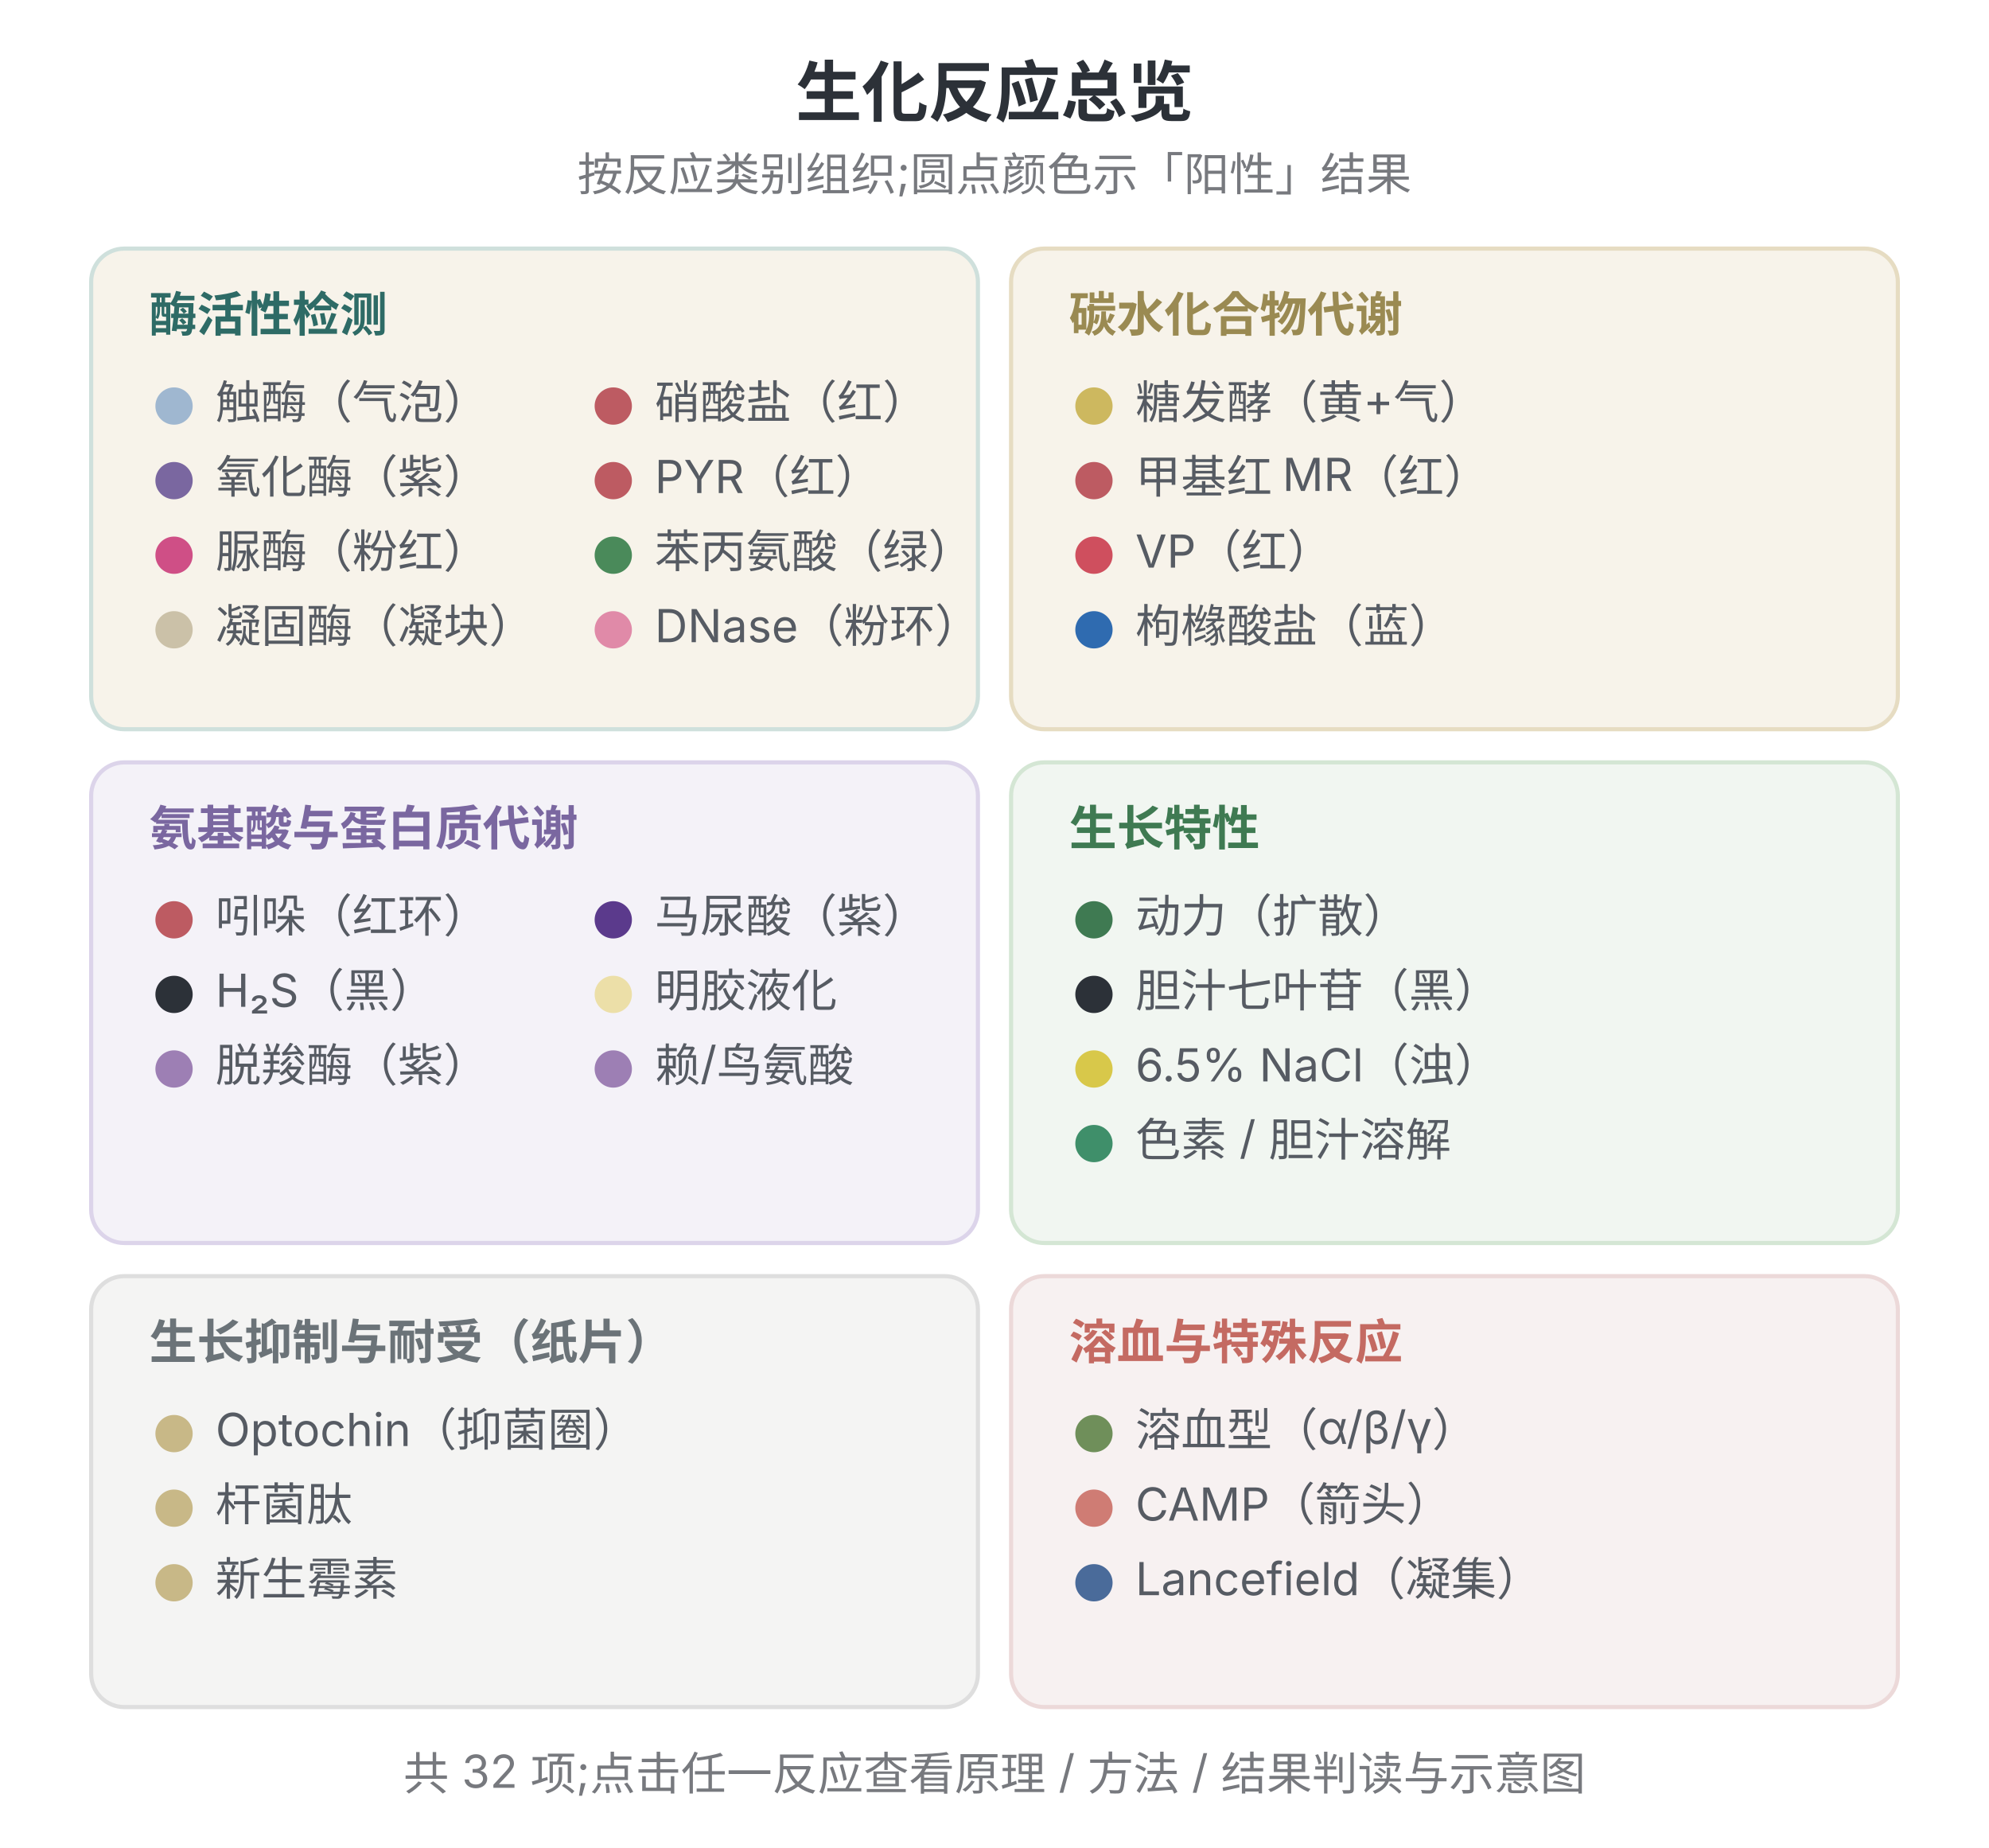
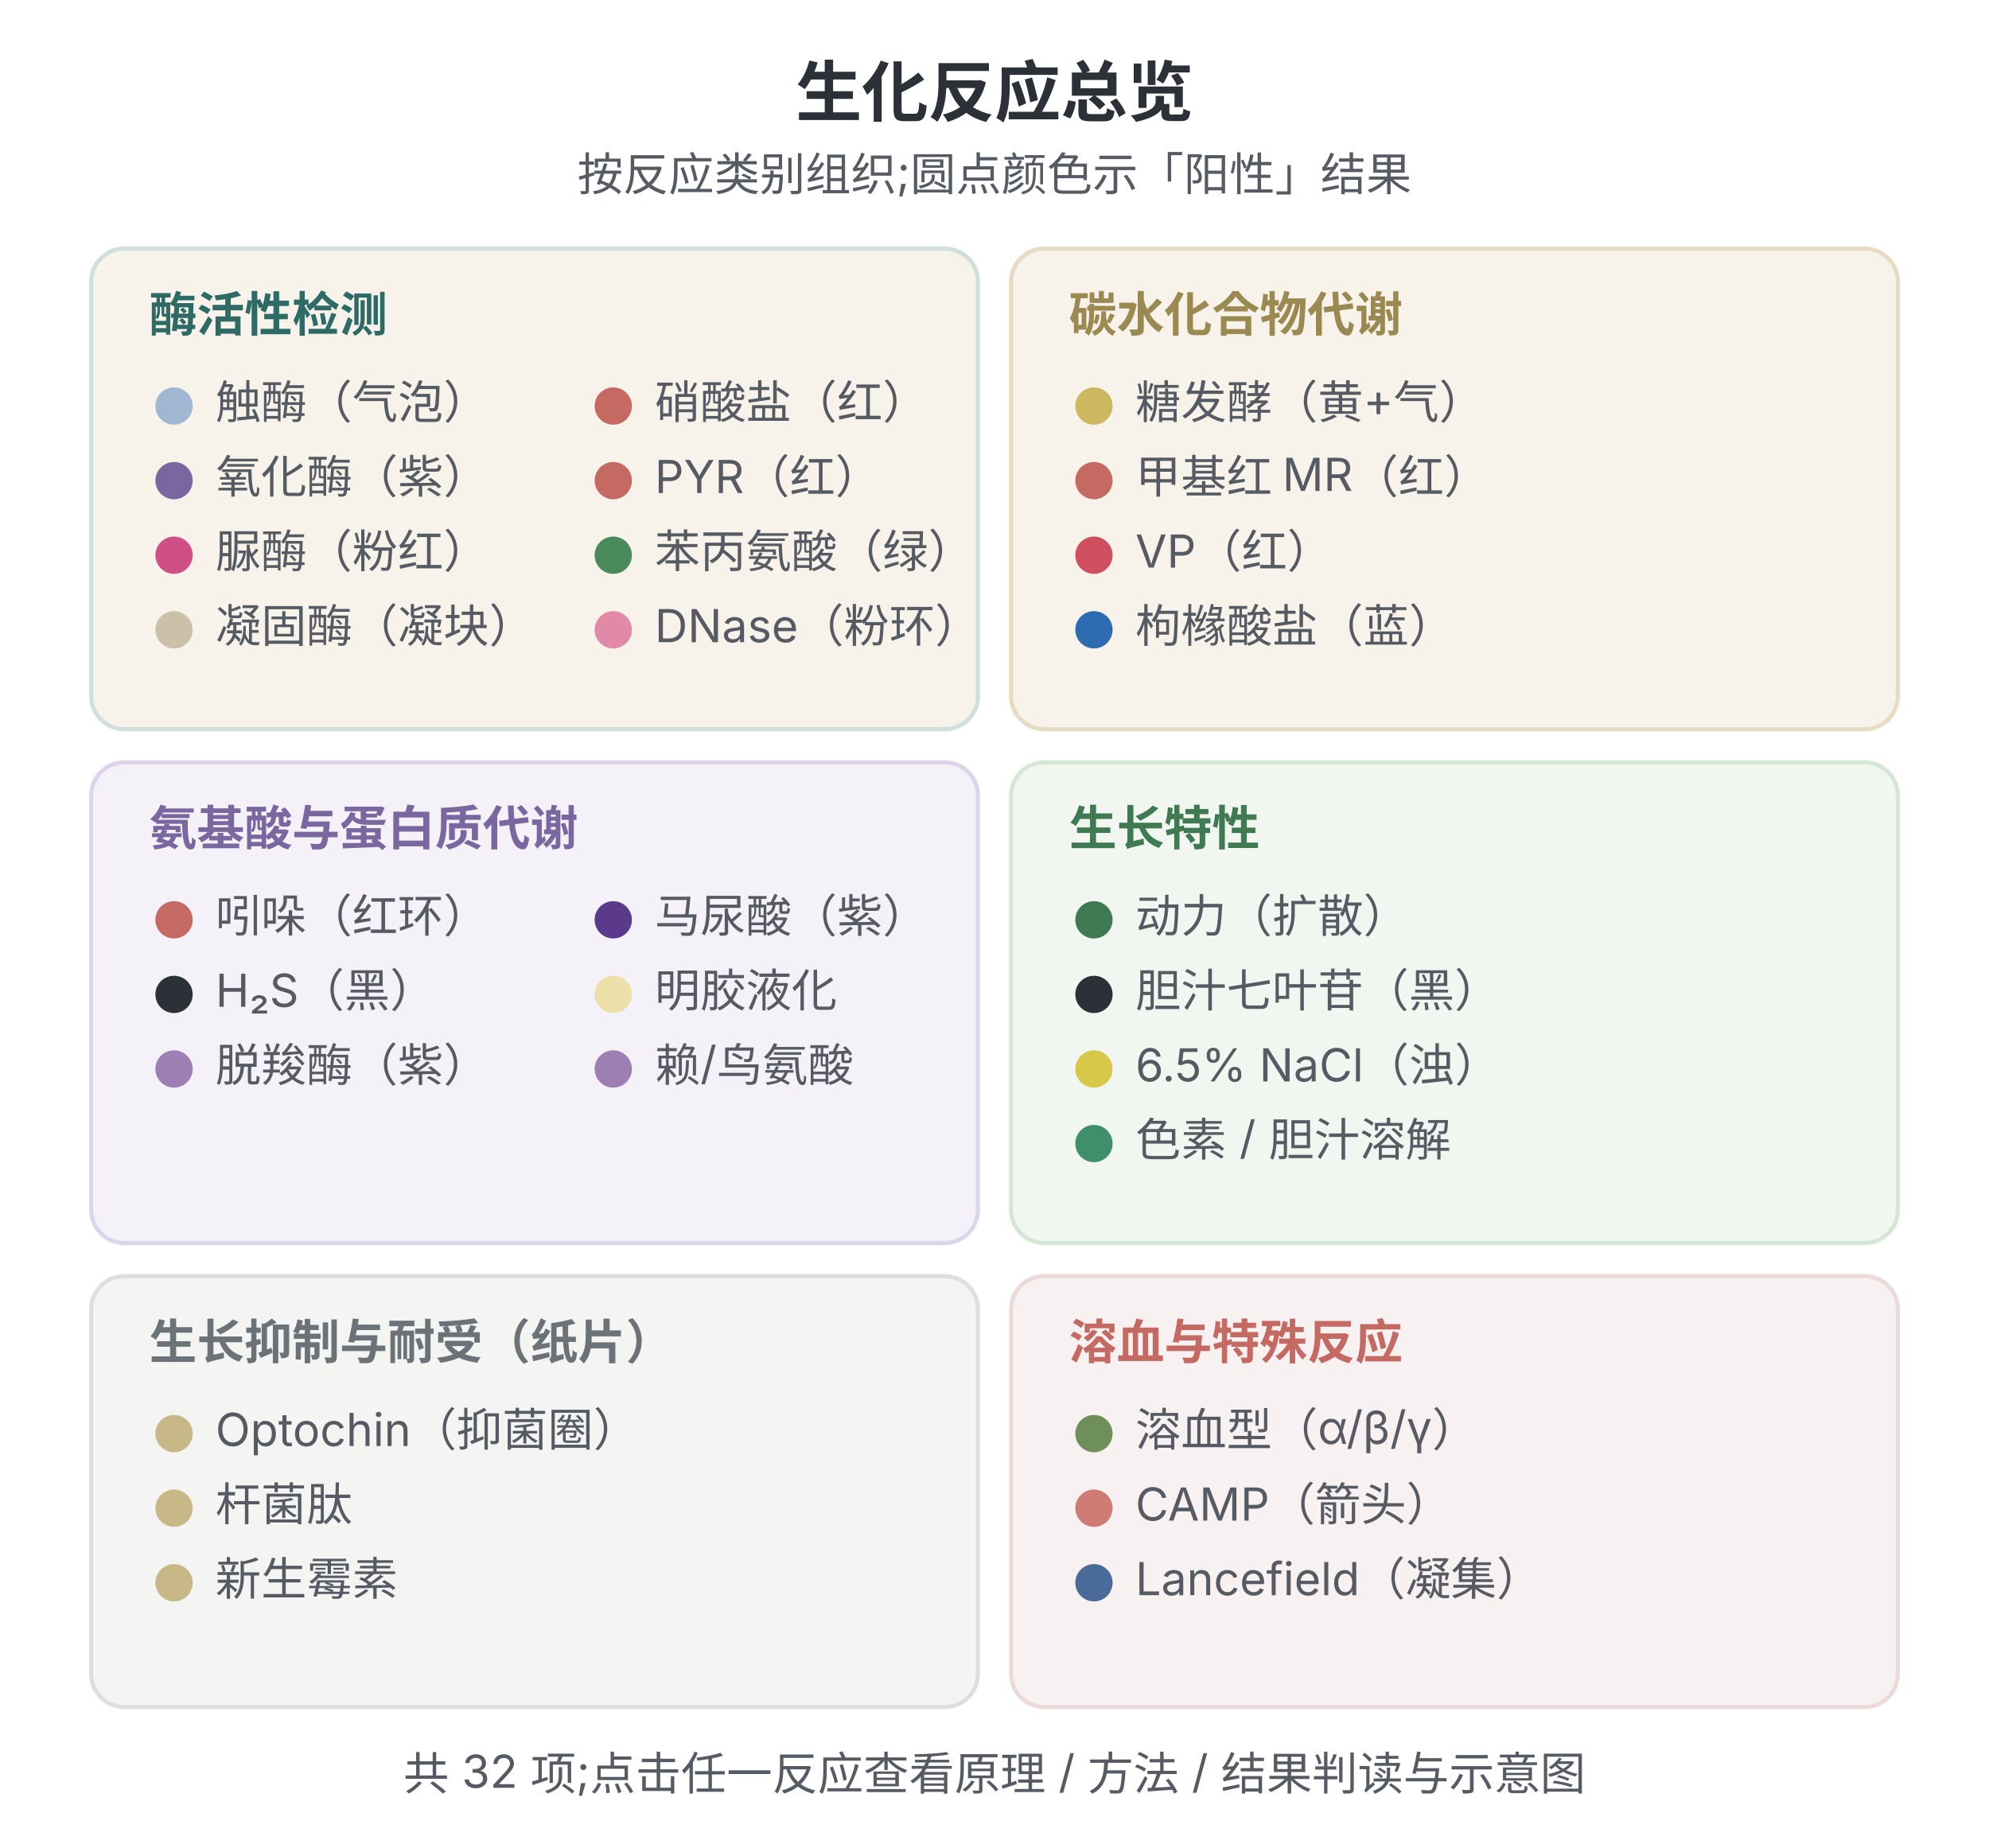
<svg xmlns="http://www.w3.org/2000/svg" role="img" viewBox="0 0 480 446" font-family="-apple-system,'PingFang SC','Microsoft YaHei',sans-serif">
  <rect width="480" height="446" fill="#ffffff" />
  <text x="240" y="28" text-anchor="middle" font-size="16" font-weight="700" fill="#2c3138">生化反应总览</text>
-   <text x="240" y="46" text-anchor="middle" font-size="11" fill="#77797e">按反应类别组织;圆点颜色示「阳性」结果</text>
+   <text x="240" y="46" text-anchor="middle" font-size="11" fill="#565b63">按反应类别组织;圆点颜色示「阳性」结果</text>
  <g>
    <rect x="22" y="60" width="214" height="116" rx="8" fill="#f7f3ea" stroke="#cfe0dc" />
    <text x="36" y="80" font-size="11.5" font-weight="700" fill="#2e6b66">酶活性检测</text>
    <g font-size="11" fill="#565b63">
      <circle cx="42" cy="98" r="4.5" fill="#9fb7d0" />
      <text x="52" y="101">触酶（气泡）</text>
      <circle cx="42" cy="116" r="4.5" fill="#7a67a0" />
      <text x="52" y="119">氧化酶（紫）</text>
      <circle cx="42" cy="134" r="4.5" fill="#cf4f86" />
      <text x="52" y="137">脲酶（粉红）</text>
-       <circle cx="148" cy="98" r="4.5" fill="#bd5b62" />
+       <circle cx="148" cy="98" r="4.5" fill="#c46a62" />
      <text x="158" y="101">硝酸盐（红）</text>
-       <circle cx="148" cy="116" r="4.5" fill="#bd5b62" />
+       <circle cx="148" cy="116" r="4.5" fill="#c46a62" />
      <text x="158" y="119">PYR（红）</text>
      <circle cx="148" cy="134" r="4.5" fill="#4a8a5a" />
      <text x="158" y="137">苯丙氨酸（绿）</text>
      <circle cx="42" cy="152" r="4.5" fill="#cbc1a8" />
      <text x="52" y="155">凝固酶（凝块）</text>
      <circle cx="148" cy="152" r="4.5" fill="#e08aa8" />
      <text x="158" y="155">DNase（粉环）</text>
    </g>
  </g>
  <g>
    <rect x="244" y="60" width="214" height="116" rx="8" fill="#f7f3ea" stroke="#e6dcc2" />
    <text x="258" y="80" font-size="11.5" font-weight="700" fill="#9a8a52">碳水化合物代谢</text>
    <g font-size="11" fill="#565b63">
      <circle cx="264" cy="98" r="4.5" fill="#cdb85f" />
      <text x="274" y="101">糖发酵（黄+气）</text>
-       <circle cx="264" cy="116" r="4.5" fill="#bd5b62" />
+       <circle cx="264" cy="116" r="4.5" fill="#c46a62" />
      <text x="274" y="119">甲基红 MR（红）</text>
      <circle cx="264" cy="134" r="4.5" fill="#cf4f5e" />
      <text x="274" y="137">VP（红）</text>
      <circle cx="264" cy="152" r="4.5" fill="#2f6bb0" />
      <text x="274" y="155">枸橼酸盐（蓝）</text>
    </g>
  </g>
  <g>
    <rect x="22" y="184" width="214" height="116" rx="8" fill="#f4f2f8" stroke="#dcd4ea" />
    <text x="36" y="204" font-size="11.5" font-weight="700" fill="#7a67a0">氨基酸与蛋白质代谢</text>
    <g font-size="11" fill="#565b63">
-       <circle cx="42" cy="222" r="4.5" fill="#bd5b62" />
+       <circle cx="42" cy="222" r="4.5" fill="#c46a62" />
      <text x="52" y="225">吲哚（红环）</text>
      <circle cx="42" cy="240" r="4.5" fill="#2c3138" />
      <text x="52" y="243">H₂S（黑）</text>
      <circle cx="42" cy="258" r="4.5" fill="#9d7fb4" />
      <text x="52" y="261">脱羧酶（紫）</text>
      <circle cx="148" cy="222" r="4.5" fill="#5b3a8c" />
      <text x="158" y="225">马尿酸（紫）</text>
      <circle cx="148" cy="240" r="4.5" fill="#ecdfa8" />
      <text x="158" y="243">明胶液化</text>
      <circle cx="148" cy="258" r="4.5" fill="#9d7fb4" />
      <text x="158" y="261">赖/鸟氨酸</text>
    </g>
  </g>
  <g>
    <rect x="244" y="184" width="214" height="116" rx="8" fill="#f1f6f1" stroke="#d4e6d4" />
    <text x="258" y="204" font-size="11.5" font-weight="700" fill="#3f7a52">生长特性</text>
    <g font-size="11" fill="#565b63">
      <circle cx="264" cy="222" r="4.5" fill="#3f7a52" />
      <text x="274" y="225">动力（扩散）</text>
      <circle cx="264" cy="240" r="4.5" fill="#2c3138" />
      <text x="274" y="243">胆汁七叶苷（黑）</text>
      <circle cx="264" cy="258" r="4.5" fill="#d8c84a" />
      <text x="274" y="261">6.5% NaCl（浊）</text>
      <circle cx="264" cy="276" r="4.5" fill="#3f8f6a" />
      <text x="274" y="279">色素 / 胆汁溶解</text>
    </g>
  </g>
  <g>
    <rect x="22" y="308" width="214" height="104" rx="8" fill="#f4f4f3" stroke="#dedede" />
    <text x="36" y="328" font-size="11.5" font-weight="700" fill="#6b7378">生长抑制与耐受（纸片）</text>
    <g font-size="11" fill="#565b63">
      <circle cx="42" cy="346" r="4.5" fill="#c8b887" />
      <text x="52" y="349">Optochin（抑菌圈）</text>
      <circle cx="42" cy="364" r="4.5" fill="#c8b887" />
      <text x="52" y="367">杆菌肽</text>
      <circle cx="42" cy="382" r="4.5" fill="#c8b887" />
      <text x="52" y="385">新生霉素</text>
    </g>
  </g>
  <g>
    <rect x="244" y="308" width="214" height="104" rx="8" fill="#f7f1f1" stroke="#ecd9d9" />
    <text x="258" y="328" font-size="11.5" font-weight="700" fill="#c46a62">溶血与特殊反应</text>
    <g font-size="11" fill="#565b63">
      <circle cx="264" cy="346" r="4.5" fill="#6f8f5a" />
      <text x="274" y="349">溶血型（α/β/γ）</text>
      <circle cx="264" cy="364" r="4.5" fill="#cf7c74" />
      <text x="274" y="367">CAMP（箭头）</text>
      <circle cx="264" cy="382" r="4.5" fill="#4a6b9a" />
      <text x="274" y="385">Lancefield（凝集）</text>
    </g>
  </g>
-   <text x="240" y="432" text-anchor="middle" font-size="11" fill="#77797e">共 32 项;点击任一反应查看原理 / 方法 / 结果判读与示意图</text>
+   <text x="240" y="432" text-anchor="middle" font-size="11" fill="#565b63">共 32 项;点击任一反应查看原理 / 方法 / 结果判读与示意图</text>
</svg>
